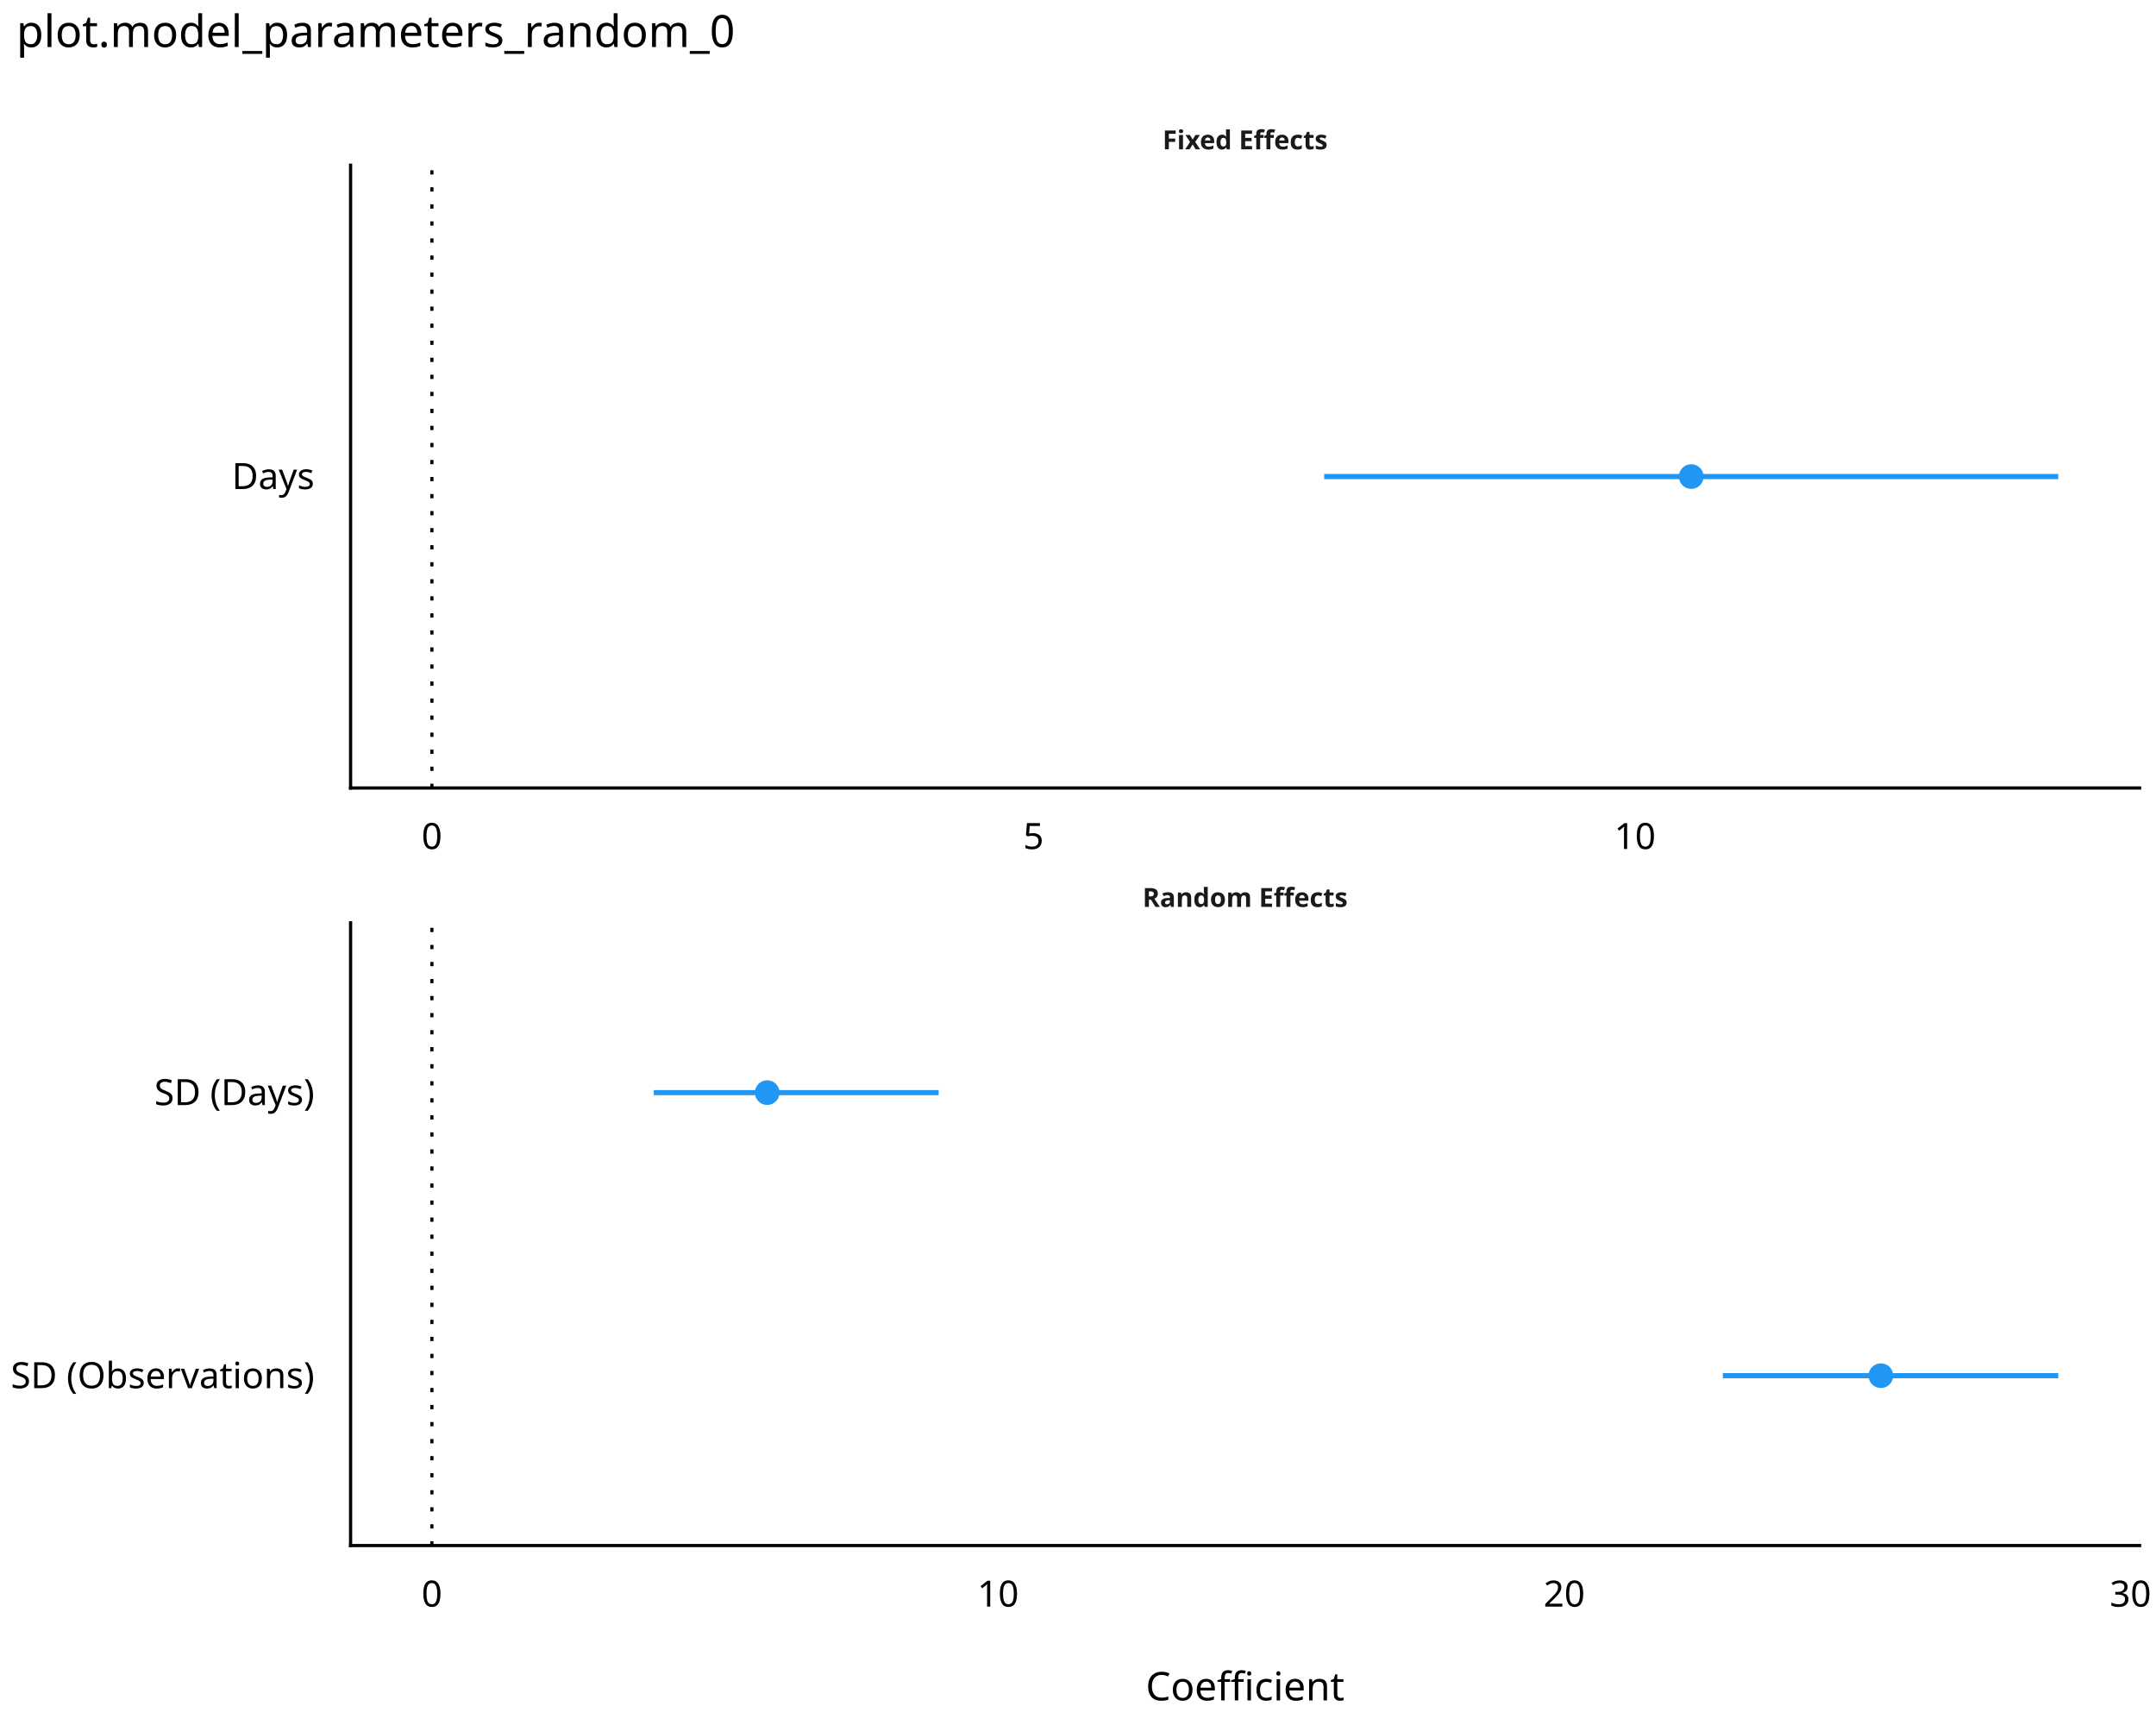
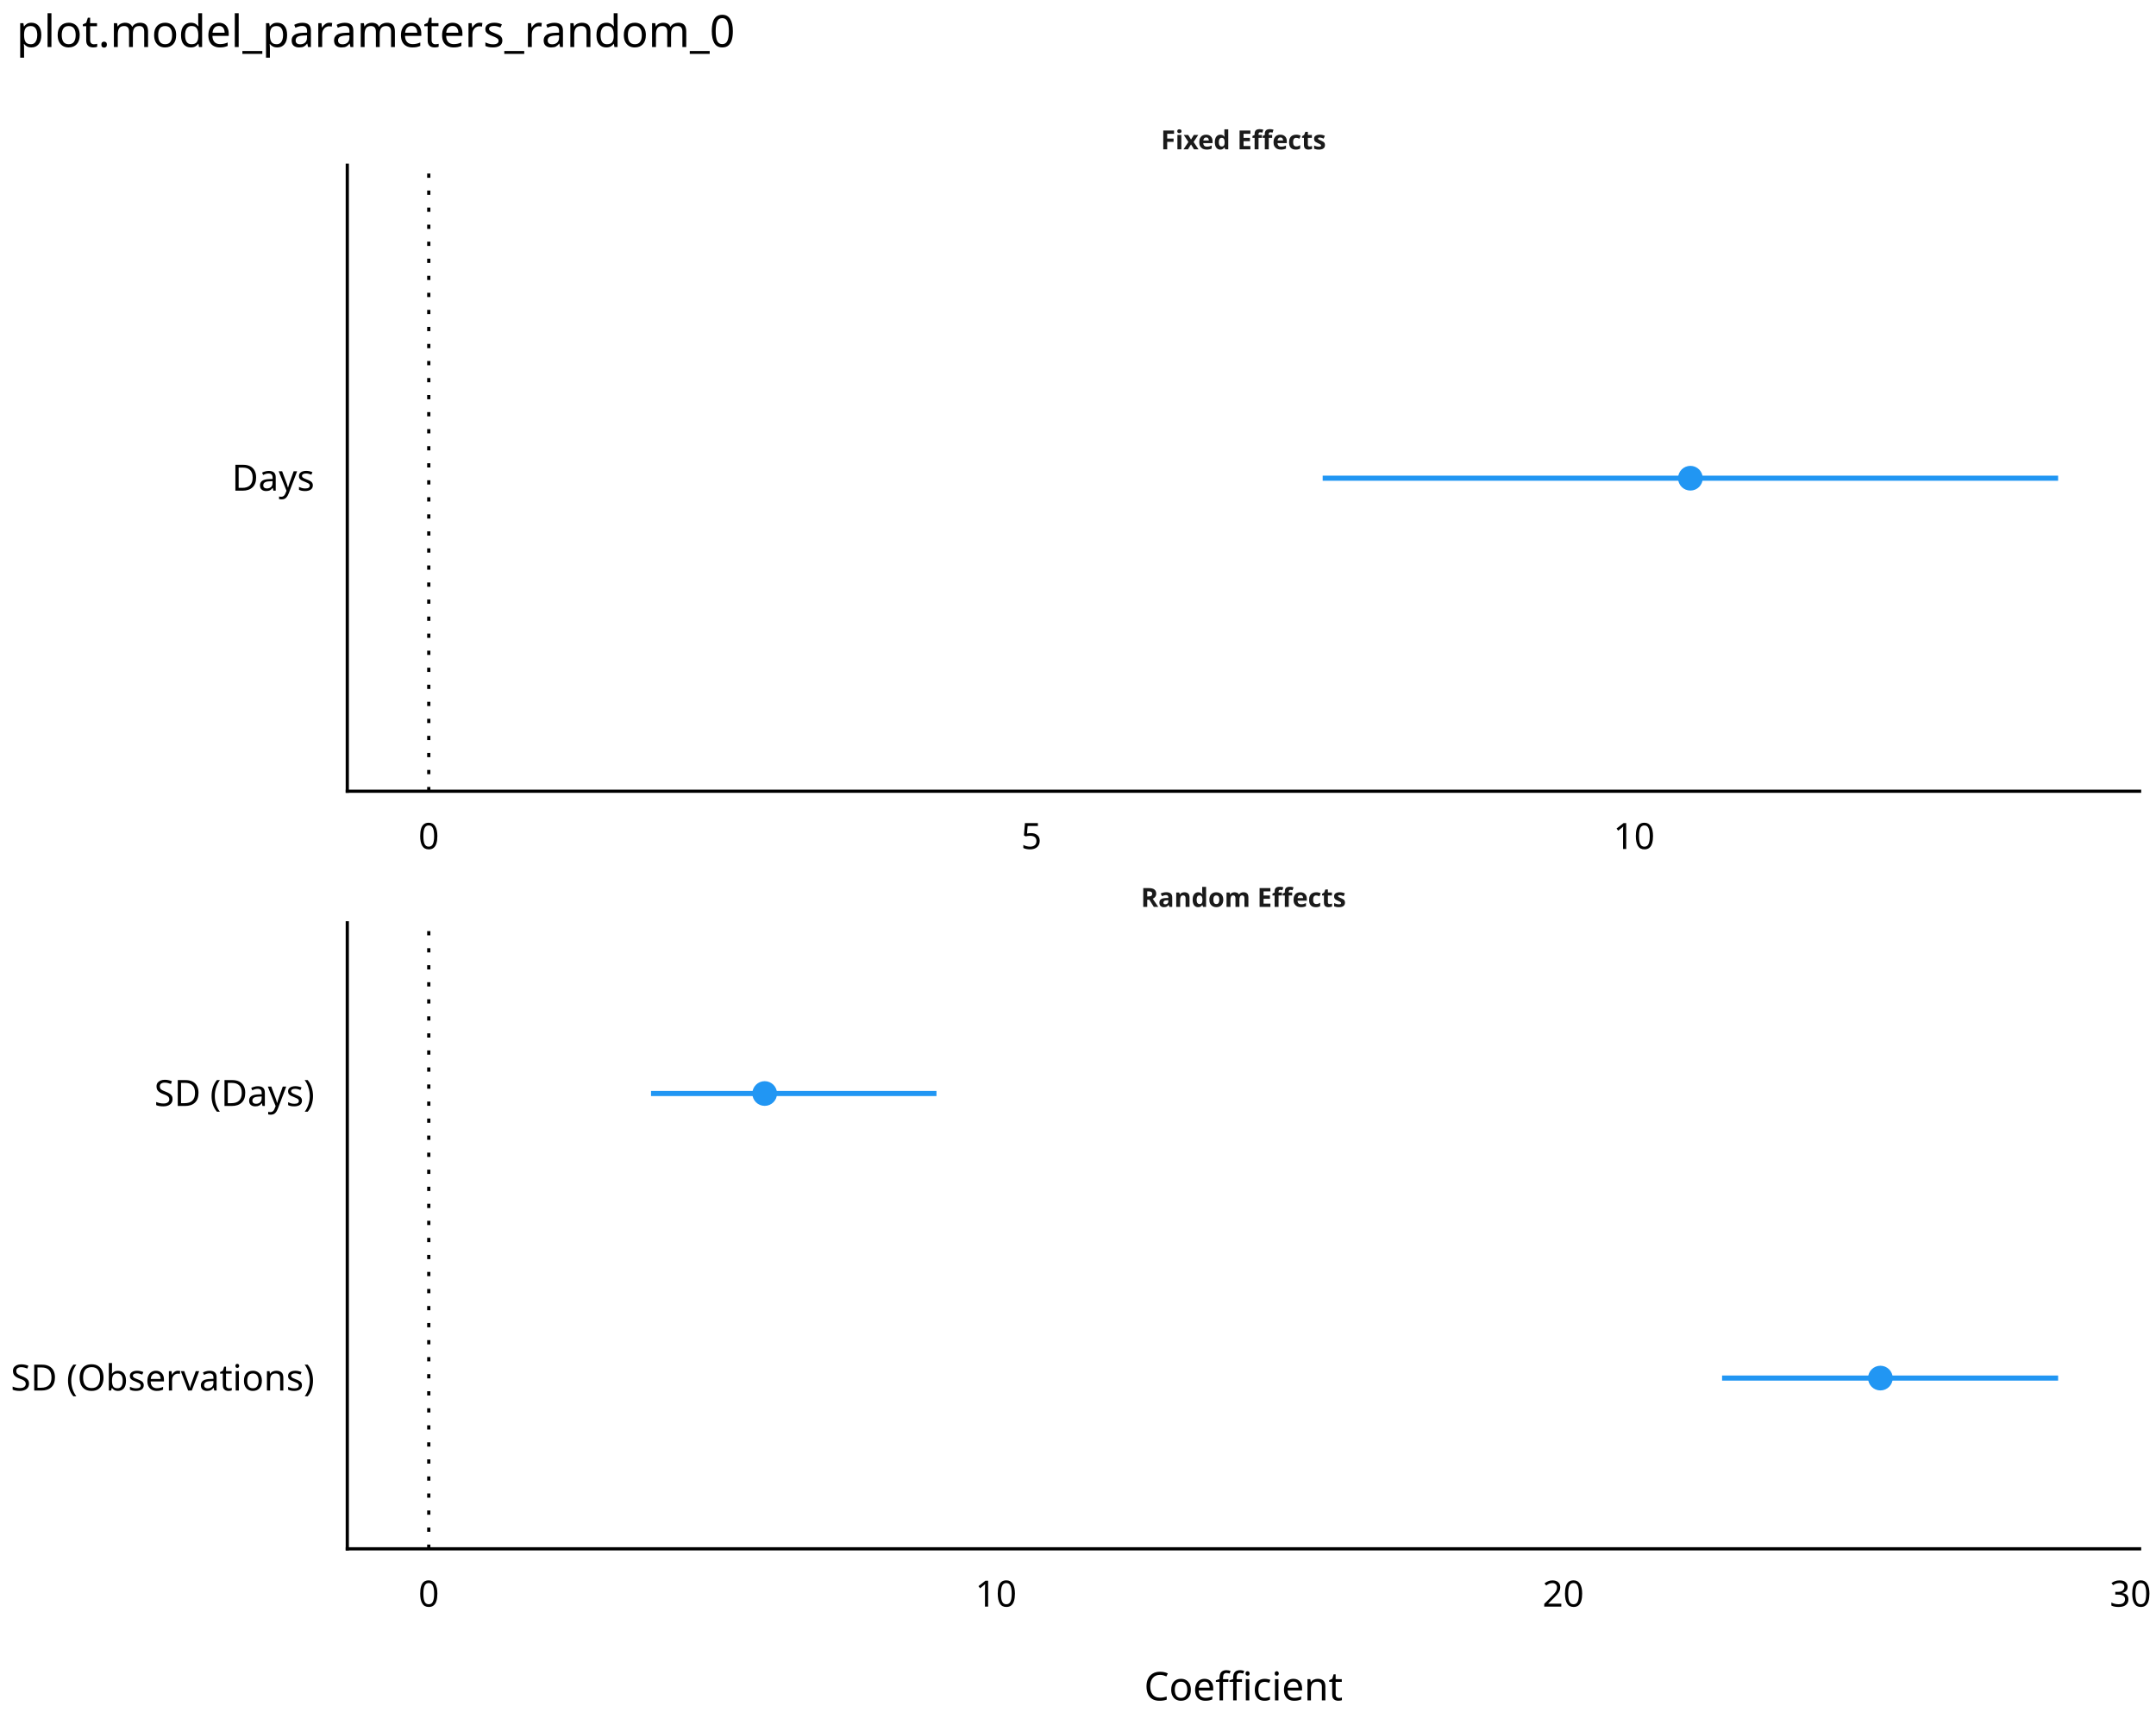
<svg xmlns="http://www.w3.org/2000/svg" class="svglite" data-engine-version="2.0" width="720.00pt" height="576.00pt" viewBox="0 0 720.00 576.00">
  <defs>
    <style type="text/css">
    .svglite line, .svglite polyline, .svglite polygon, .svglite path, .svglite rect, .svglite circle {
      fill: none;
      stroke: #000000;
      stroke-linecap: round;
      stroke-linejoin: round;
      stroke-miterlimit: 10.00;
    }
  </style>
  </defs>
  <rect width="100%" height="100%" style="stroke: none; fill: #FFFFFF;" />
  <defs>
    <clipPath id="cpMC4wMHw3MjAuMDB8MC4wMHw1NzYuMDA=">
      <rect x="0.00" y="0.00" width="720.00" height="576.00" />
    </clipPath>
  </defs>
  <g clip-path="url(#cpMC4wMHw3MjAuMDB8MC4wMHw1NzYuMDA=)">
-     <rect x="0.00" y="0.00" width="720.00" height="576.00" style="stroke-width: 1.07; stroke: #FFFFFF; fill: #FFFFFF;" />
+     <rect x="0.00" y="-0" width="720.00" height="576.00" style="stroke-width: 1.07; stroke: #FFFFFF; fill: #FFFFFF;" />
  </g>
  <defs>
-     <clipPath id="cpMTE3LjA4fDcxNC41Mnw1NS4xNnwyNjMuMTE=">
-       <rect x="117.08" y="55.16" width="597.44" height="207.95" />
+     <clipPath id="cpMTE1Ljk4fDcxNC41Mnw1NS4xNnwyNjQuMjA=">
+       <rect x="115.98" y="55.16" width="598.54" height="209.04" />
    </clipPath>
  </defs>
-   <g clip-path="url(#cpMTE3LjA4fDcxNC41Mnw1NS4xNnwyNjMuMTE=)">
-     <rect x="117.08" y="55.16" width="597.44" height="207.95" style="stroke-width: 1.07; stroke: none; fill: #FFFFFF;" />
-     <line x1="144.23" y1="263.11" x2="144.23" y2="55.16" style="stroke-width: 1.07; stroke-dasharray: 1.42,4.27; stroke-linecap: butt;" />
-     <polyline points="687.36,159.13 687.36,159.13 " style="stroke-width: 1.71; stroke: #2196F3; stroke-linecap: butt;" />
-     <polyline points="687.36,159.13 442.21,159.13 " style="stroke-width: 1.71; stroke: #2196F3; stroke-linecap: butt;" />
-     <polyline points="442.21,159.13 442.21,159.13 " style="stroke-width: 1.71; stroke: #2196F3; stroke-linecap: butt;" />
-     <circle cx="564.79" cy="159.13" r="3.77" style="stroke-width: 0.71; stroke: #2196F3; fill: #2196F3;" />
+   <g clip-path="url(#cpMTE1Ljk4fDcxNC41Mnw1NS4xNnwyNjQuMjA=)">
+     <rect x="115.98" y="55.16" width="598.54" height="209.04" style="stroke-width: 1.07; stroke: none; fill: #FFFFFF;" />
+     <line x1="143.19" y1="264.20" x2="143.19" y2="55.16" style="stroke-width: 1.07; stroke-dasharray: 1.42,4.27; stroke-linecap: butt;" />
+     <polyline points="687.31,159.68 687.31,159.68 " style="stroke-width: 1.71; stroke: #2196F3; stroke-linecap: butt;" />
+     <polyline points="687.31,159.68 441.71,159.68 " style="stroke-width: 1.71; stroke: #2196F3; stroke-linecap: butt;" />
+     <polyline points="441.71,159.68 441.71,159.68 " style="stroke-width: 1.71; stroke: #2196F3; stroke-linecap: butt;" />
+     <circle cx="564.51" cy="159.68" r="3.77" style="stroke-width: 0.71; stroke: #2196F3; fill: #2196F3;" />
  </g>
  <g clip-path="url(#cpMC4wMHw3MjAuMDB8MC4wMHw1NzYuMDA=)">
</g>
  <defs>
-     <clipPath id="cpMTE3LjA4fDcxNC41MnwzMDguMTN8NTE2LjA4">
-       <rect x="117.08" y="308.13" width="597.44" height="207.95" />
+     <clipPath id="cpMTE1Ljk4fDcxNC41MnwzMDguMTN8NTE3LjE3">
+       <rect x="115.98" y="308.13" width="598.54" height="209.04" />
    </clipPath>
  </defs>
-   <g clip-path="url(#cpMTE3LjA4fDcxNC41MnwzMDguMTN8NTE2LjA4)">
-     <rect x="117.08" y="308.13" width="597.44" height="207.95" style="stroke-width: 1.07; stroke: none; fill: #FFFFFF;" />
-     <line x1="144.23" y1="516.08" x2="144.23" y2="308.13" style="stroke-width: 1.07; stroke-dasharray: 1.42,4.27; stroke-linecap: butt;" />
-     <polyline points="313.47,364.84 313.47,364.84 " style="stroke-width: 1.71; stroke: #2196F3; stroke-linecap: butt;" />
-     <polyline points="313.47,364.84 218.32,364.84 " style="stroke-width: 1.71; stroke: #2196F3; stroke-linecap: butt;" />
-     <polyline points="218.32,364.84 218.32,364.84 " style="stroke-width: 1.71; stroke: #2196F3; stroke-linecap: butt;" />
-     <polyline points="687.36,459.36 687.36,459.36 " style="stroke-width: 1.71; stroke: #2196F3; stroke-linecap: butt;" />
-     <polyline points="687.36,459.36 575.34,459.36 " style="stroke-width: 1.71; stroke: #2196F3; stroke-linecap: butt;" />
-     <polyline points="575.34,459.36 575.34,459.36 " style="stroke-width: 1.71; stroke: #2196F3; stroke-linecap: butt;" />
-     <circle cx="256.21" cy="364.84" r="3.77" style="stroke-width: 0.71; stroke: #2196F3; fill: #2196F3;" />
-     <circle cx="628.12" cy="459.36" r="3.77" style="stroke-width: 0.71; stroke: #2196F3; fill: #2196F3;" />
+   <g clip-path="url(#cpMTE1Ljk4fDcxNC41MnwzMDguMTN8NTE3LjE3)">
+     <rect x="115.98" y="308.13" width="598.54" height="209.04" style="stroke-width: 1.07; stroke: none; fill: #FFFFFF;" />
+     <line x1="143.19" y1="517.17" x2="143.19" y2="308.13" style="stroke-width: 1.07; stroke-dasharray: 1.42,4.27; stroke-linecap: butt;" />
+     <polyline points="312.74,365.14 312.74,365.14 " style="stroke-width: 1.71; stroke: #2196F3; stroke-linecap: butt;" />
+     <polyline points="312.74,365.14 217.41,365.14 " style="stroke-width: 1.71; stroke: #2196F3; stroke-linecap: butt;" />
+     <polyline points="217.41,365.14 217.41,365.14 " style="stroke-width: 1.71; stroke: #2196F3; stroke-linecap: butt;" />
+     <polyline points="687.31,460.16 687.31,460.16 " style="stroke-width: 1.71; stroke: #2196F3; stroke-linecap: butt;" />
+     <polyline points="687.31,460.16 575.09,460.16 " style="stroke-width: 1.71; stroke: #2196F3; stroke-linecap: butt;" />
+     <polyline points="575.09,460.16 575.09,460.16 " style="stroke-width: 1.71; stroke: #2196F3; stroke-linecap: butt;" />
+     <circle cx="255.37" cy="365.14" r="3.77" style="stroke-width: 0.71; stroke: #2196F3; fill: #2196F3;" />
+     <circle cx="627.96" cy="460.16" r="3.77" style="stroke-width: 0.71; stroke: #2196F3; fill: #2196F3;" />
  </g>
  <g clip-path="url(#cpMC4wMHw3MjAuMDB8MC4wMHw1NzYuMDA=)">
</g>
  <defs>
-     <clipPath id="cpMTE3LjA4fDcxNC41MnwyOTEuNDh8MzA4LjEz">
-       <rect x="117.08" y="291.48" width="597.44" height="16.65" />
+     <clipPath id="cpMTE1Ljk4fDcxNC41MnwyOTEuNDh8MzA4LjEz">
+       <rect x="115.98" y="291.48" width="598.54" height="16.65" />
    </clipPath>
  </defs>
-   <g clip-path="url(#cpMTE3LjA4fDcxNC41MnwyOTEuNDh8MzA4LjEz)">
-     <text x="415.80" y="302.83" text-anchor="middle" style="font-size: 8.80px; font-weight: bold; fill: #1A1A1A; font-family: sans;" textLength="62.62px" lengthAdjust="spacingAndGlyphs">Random Effects</text>
+   <g clip-path="url(#cpMTE1Ljk4fDcxNC41MnwyOTEuNDh8MzA4LjEz)">
+     <text x="415.25" y="302.83" text-anchor="middle" style="font-size: 8.80px; font-weight: bold; fill: #1A1A1A; font-family: sans;" textLength="62.62px" lengthAdjust="spacingAndGlyphs">Random Effects</text>
  </g>
  <g clip-path="url(#cpMC4wMHw3MjAuMDB8MC4wMHw1NzYuMDA=)">
</g>
  <defs>
-     <clipPath id="cpMTE3LjA4fDcxNC41MnwzOC41MXw1NS4xNg==">
-       <rect x="117.08" y="38.51" width="597.44" height="16.65" />
+     <clipPath id="cpMTE1Ljk4fDcxNC41MnwzOC41MXw1NS4xNg==">
+       <rect x="115.98" y="38.51" width="598.54" height="16.65" />
    </clipPath>
  </defs>
-   <g clip-path="url(#cpMTE3LjA4fDcxNC41MnwzOC41MXw1NS4xNg==)">
-     <text x="415.80" y="49.86" text-anchor="middle" style="font-size: 8.80px; font-weight: bold; fill: #1A1A1A; font-family: sans;" textLength="50.87px" lengthAdjust="spacingAndGlyphs">Fixed Effects</text>
+   <g clip-path="url(#cpMTE1Ljk4fDcxNC41MnwzOC41MXw1NS4xNg==)">
+     <text x="415.25" y="49.86" text-anchor="middle" style="font-size: 8.80px; font-weight: bold; fill: #1A1A1A; font-family: sans;" textLength="50.87px" lengthAdjust="spacingAndGlyphs">Fixed Effects</text>
  </g>
  <g clip-path="url(#cpMC4wMHw3MjAuMDB8MC4wMHw1NzYuMDA=)">
-     <polyline points="117.08,516.08 714.52,516.08 " style="stroke-width: 1.07; stroke-linecap: square;" />
-     <text x="144.23" y="536.46" text-anchor="middle" style="font-size: 12.10px; font-family: sans;" textLength="6.73px" lengthAdjust="spacingAndGlyphs">0</text>
-     <text x="333.31" y="536.46" text-anchor="middle" style="font-size: 12.10px; font-family: sans;" textLength="13.46px" lengthAdjust="spacingAndGlyphs">10</text>
-     <text x="522.39" y="536.46" text-anchor="middle" style="font-size: 12.10px; font-family: sans;" textLength="13.46px" lengthAdjust="spacingAndGlyphs">20</text>
+     <polyline points="115.98,517.17 714.52,517.17 " style="stroke-width: 1.07; stroke-linecap: square;" />
+     <text x="143.19" y="536.46" text-anchor="middle" style="font-size: 12.10px; font-family: sans;" textLength="6.73px" lengthAdjust="spacingAndGlyphs">0</text>
+     <text x="332.61" y="536.46" text-anchor="middle" style="font-size: 12.10px; font-family: sans;" textLength="13.46px" lengthAdjust="spacingAndGlyphs">10</text>
+     <text x="522.04" y="536.46" text-anchor="middle" style="font-size: 12.10px; font-family: sans;" textLength="13.46px" lengthAdjust="spacingAndGlyphs">20</text>
    <text x="711.47" y="536.46" text-anchor="middle" style="font-size: 12.10px; font-family: sans;" textLength="13.46px" lengthAdjust="spacingAndGlyphs">30</text>
-     <polyline points="117.08,263.11 714.52,263.11 " style="stroke-width: 1.07; stroke-linecap: square;" />
-     <text x="144.23" y="283.49" text-anchor="middle" style="font-size: 12.10px; font-family: sans;" textLength="6.73px" lengthAdjust="spacingAndGlyphs">0</text>
-     <text x="345.12" y="283.49" text-anchor="middle" style="font-size: 12.10px; font-family: sans;" textLength="6.73px" lengthAdjust="spacingAndGlyphs">5</text>
-     <text x="546.01" y="283.49" text-anchor="middle" style="font-size: 12.10px; font-family: sans;" textLength="13.46px" lengthAdjust="spacingAndGlyphs">10</text>
-     <polyline points="117.08,263.11 117.08,55.16 " style="stroke-width: 1.07; stroke-linecap: square;" />
-     <text x="105.02" y="163.30" text-anchor="end" style="font-size: 12.10px; font-family: sans;" textLength="27.58px" lengthAdjust="spacingAndGlyphs">Days</text>
-     <polyline points="117.08,516.08 117.08,308.13 " style="stroke-width: 1.07; stroke-linecap: square;" />
-     <text x="105.02" y="463.53" text-anchor="end" style="font-size: 12.10px; font-family: sans;" textLength="99.54px" lengthAdjust="spacingAndGlyphs">SD (Observations)</text>
-     <text x="105.02" y="369.01" text-anchor="end" style="font-size: 12.10px; font-family: sans;" textLength="55.81px" lengthAdjust="spacingAndGlyphs">SD (Days)</text>
-     <text x="415.80" y="567.78" text-anchor="middle" style="font-size: 13.20px; font-family: sans;" textLength="62.37px" lengthAdjust="spacingAndGlyphs">Coefficient</text>
+     <polyline points="115.98,264.20 714.52,264.20 " style="stroke-width: 1.07; stroke-linecap: square;" />
+     <text x="143.19" y="283.49" text-anchor="middle" style="font-size: 12.10px; font-family: sans;" textLength="6.73px" lengthAdjust="spacingAndGlyphs">0</text>
+     <text x="344.44" y="283.49" text-anchor="middle" style="font-size: 12.10px; font-family: sans;" textLength="6.73px" lengthAdjust="spacingAndGlyphs">5</text>
+     <text x="545.70" y="283.49" text-anchor="middle" style="font-size: 12.10px; font-family: sans;" textLength="13.46px" lengthAdjust="spacingAndGlyphs">10</text>
+     <polyline points="115.98,264.20 115.98,55.16 " style="stroke-width: 1.07; stroke-linecap: square;" />
+     <text x="105.02" y="163.84" text-anchor="end" style="font-size: 12.10px; font-family: sans;" textLength="27.58px" lengthAdjust="spacingAndGlyphs">Days</text>
+     <polyline points="115.98,517.17 115.98,308.13 " style="stroke-width: 1.07; stroke-linecap: square;" />
+     <text x="105.02" y="464.32" text-anchor="end" style="font-size: 12.10px; font-family: sans;" textLength="99.54px" lengthAdjust="spacingAndGlyphs">SD (Observations)</text>
+     <text x="105.02" y="369.30" text-anchor="end" style="font-size: 12.10px; font-family: sans;" textLength="55.81px" lengthAdjust="spacingAndGlyphs">SD (Days)</text>
+     <text x="415.25" y="567.78" text-anchor="middle" style="font-size: 13.20px; font-family: sans;" textLength="62.37px" lengthAdjust="spacingAndGlyphs">Coefficient</text>
    <text x="5.48" y="15.70" style="font-size: 14.85px; font-family: sans;" textLength="227.04px" lengthAdjust="spacingAndGlyphs">plot.model_parameters_random_0</text>
  </g>
</svg>
